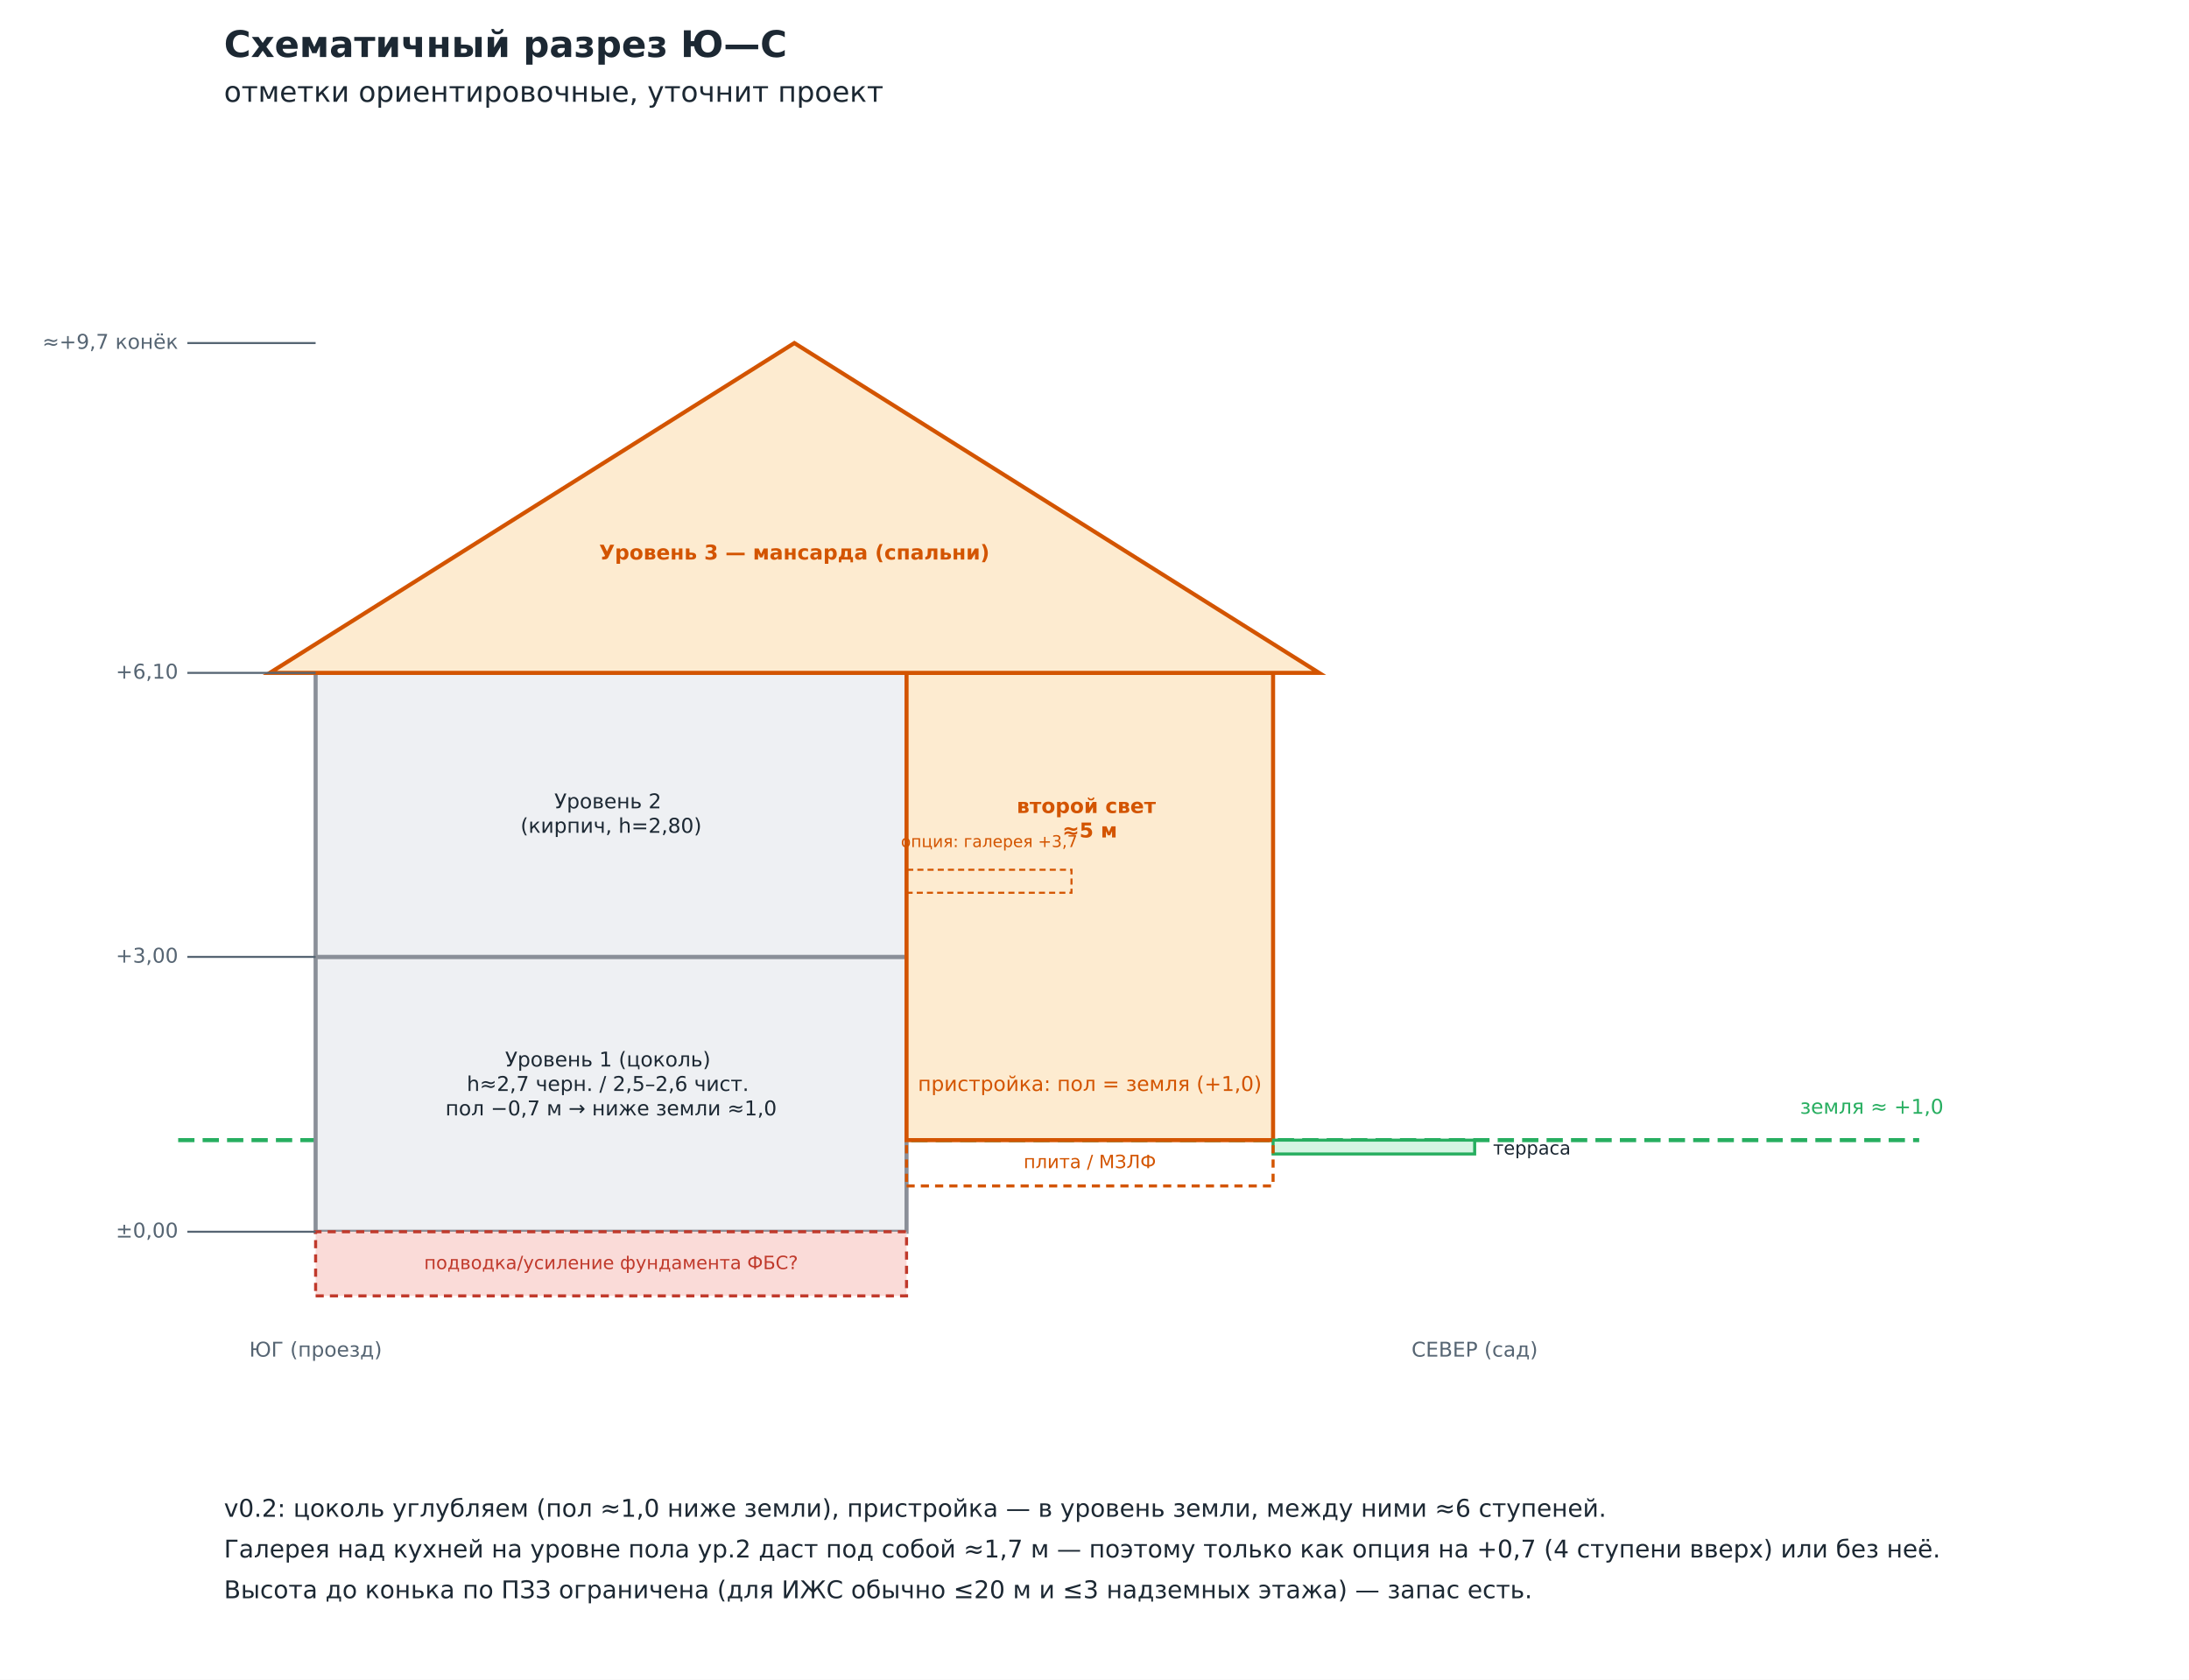
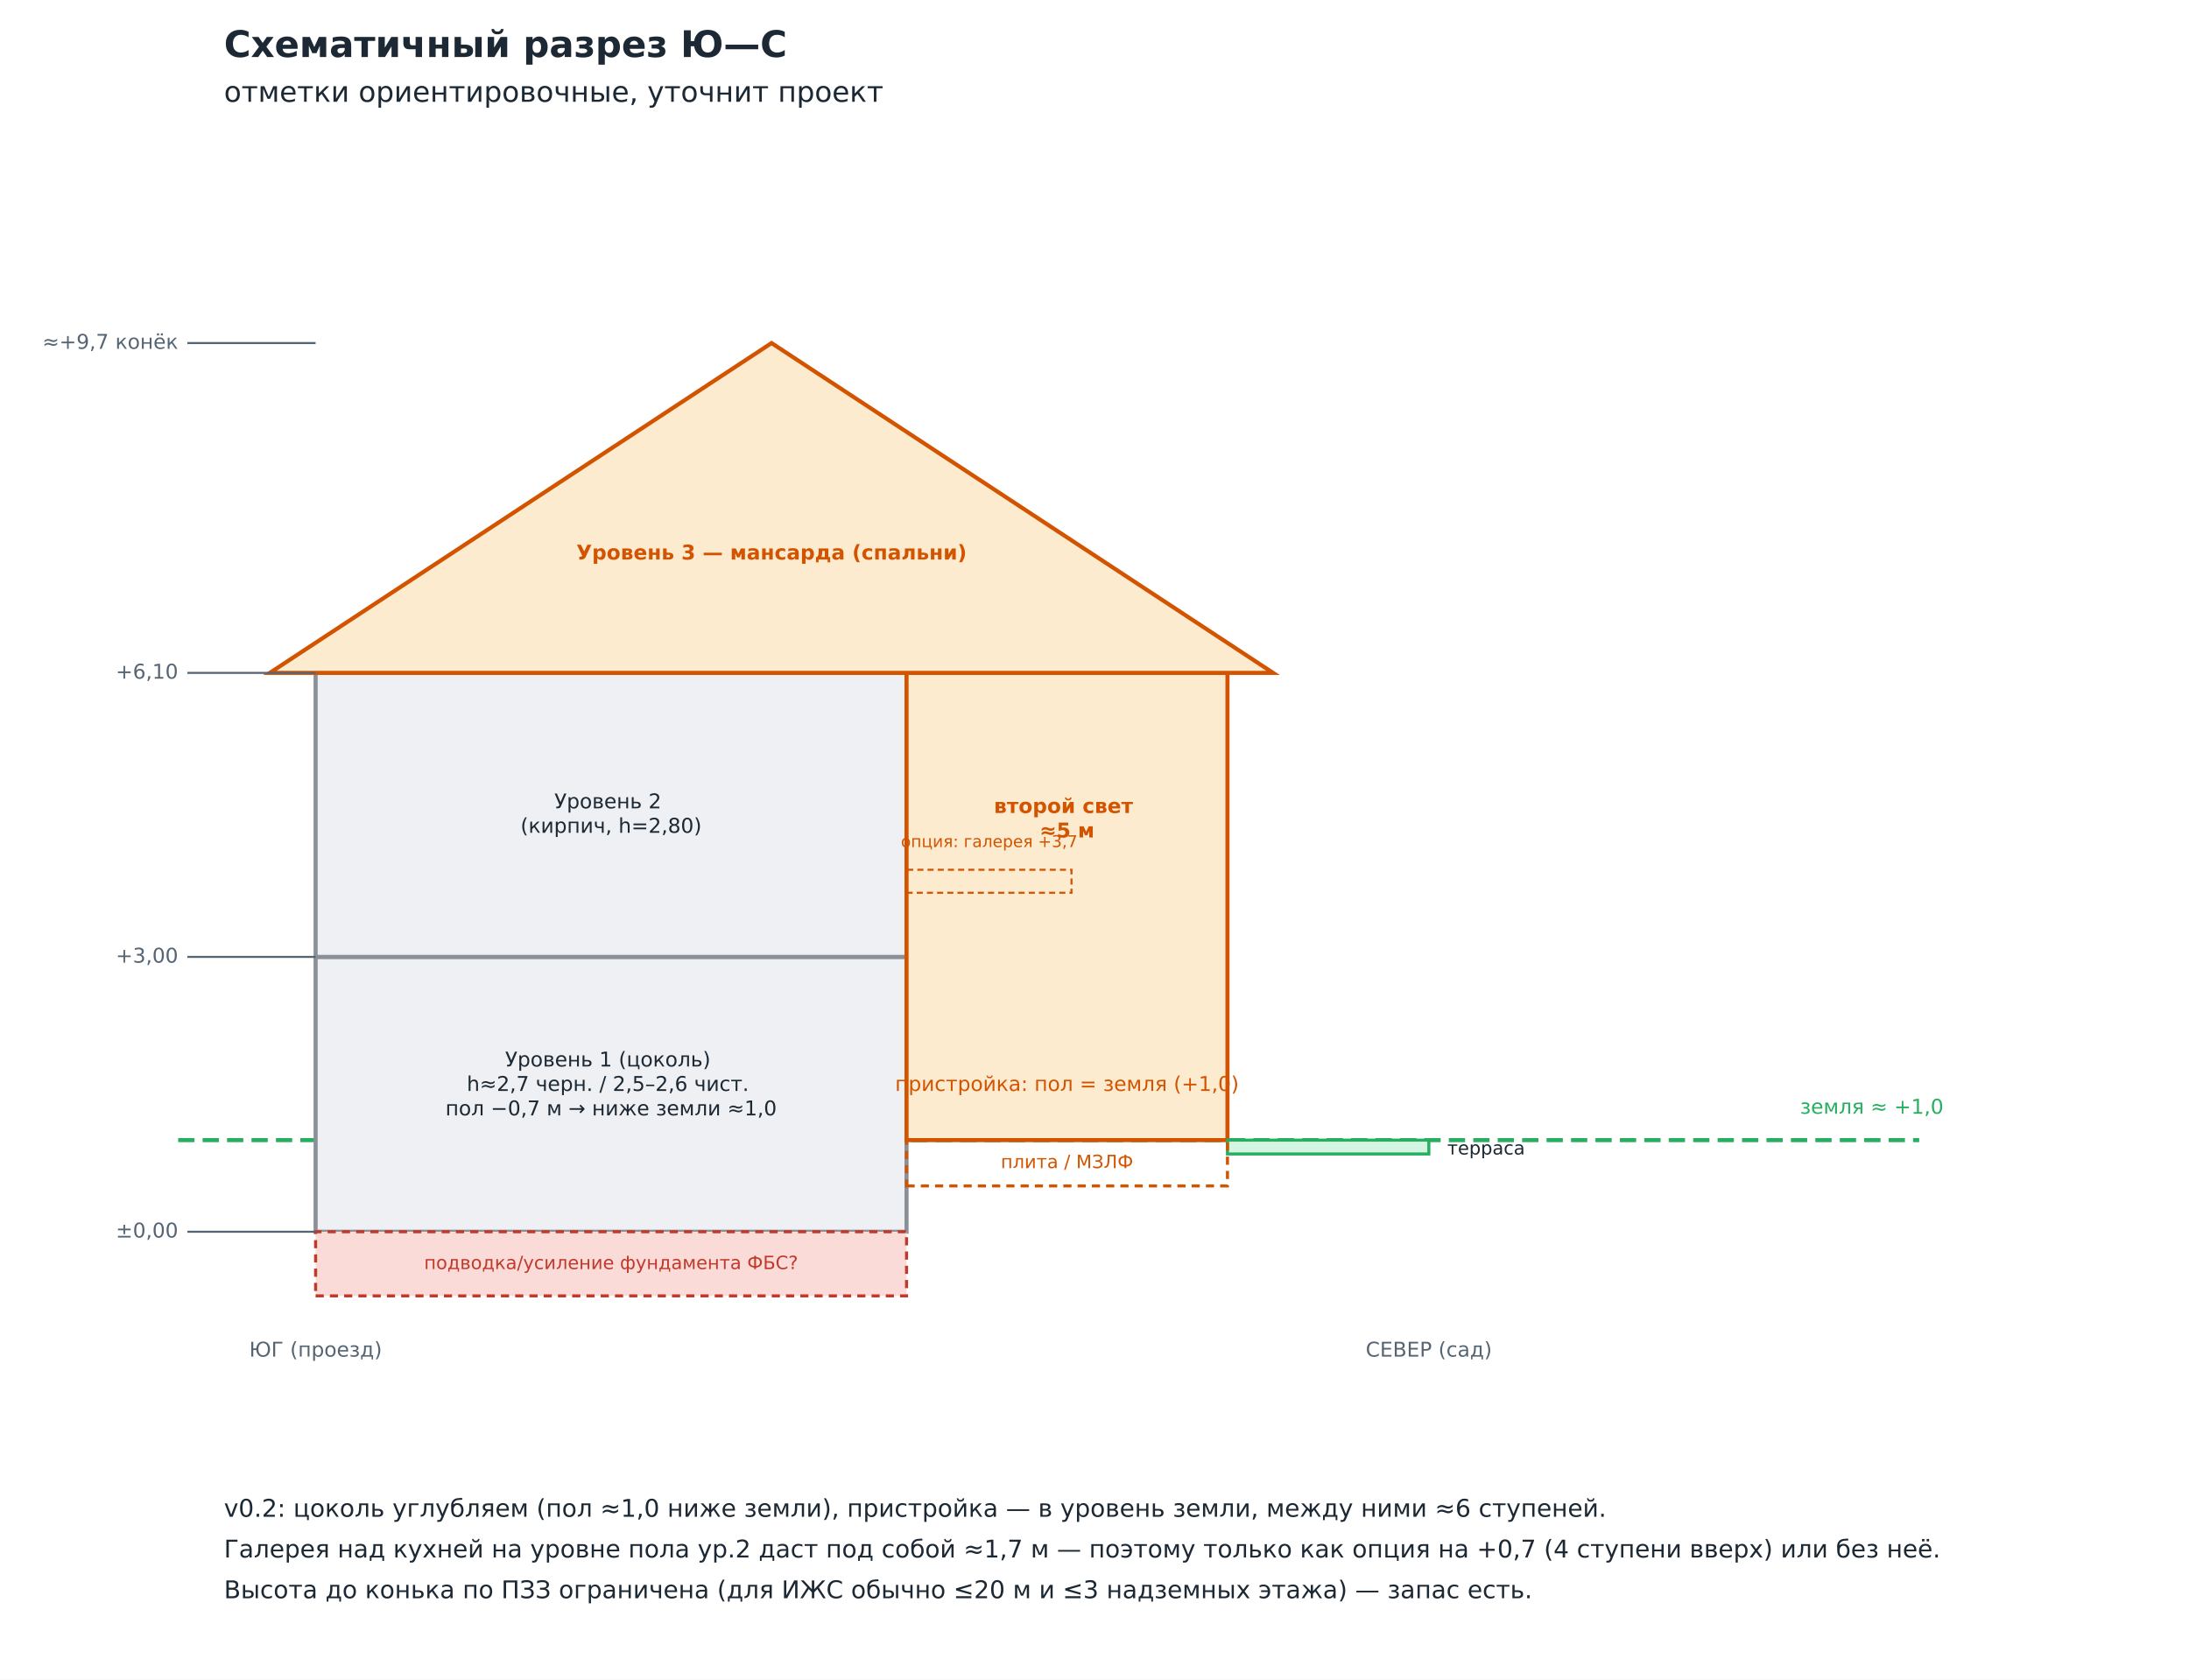
<svg xmlns="http://www.w3.org/2000/svg" width="1075" height="825" viewBox="0 0 1075 825">
  <rect width="100%" height="100%" fill="white" />
  <text x="110" y="28" font-family="DejaVu Sans, Arial, sans-serif" font-size="18" font-weight="bold" fill="#1c2833">Схематичный разрез Ю—С</text>
  <text x="110" y="50" font-family="DejaVu Sans, Arial, sans-serif" font-size="14" font-weight="normal" fill="#1c2833">отметки ориентировочные, уточнит проект</text>
  <line x1="87.5" y1="560.0" x2="942.5" y2="560.0" stroke="#27ae60" stroke-width="2" stroke-dasharray="8,4" />
  <text font-family="DejaVu Sans, Arial, sans-serif" font-size="10" fill="#27ae60" text-anchor="start" dominant-baseline="middle">
    <tspan x="884.0" y="544.2">земля ≈ +1,0</tspan>
  </text>
  <polygon points="155.0,605.0 445.2,605.0 445.2,470.0 155.0,470.0" stroke="#8a8f98" fill="#eef0f3" stroke-width="2" fill-opacity="1" />
  <text font-family="DejaVu Sans, Arial, sans-serif" font-size="10" fill="#1c2833" text-anchor="middle" dominant-baseline="middle">
    <tspan x="300.1" y="521.0">Уровень 1 (цоколь)</tspan>
    <tspan x="300.1" y="533.0">h≈2,7 черн. / 2,5–2,6 чист.</tspan>
    <tspan x="300.1" y="545.0">пол −0,7 м → ниже земли ≈1,0</tspan>
  </text>
  <polygon points="155.0,470.0 445.2,470.0 445.2,330.5 155.0,330.5" stroke="#8a8f98" fill="#eef0f3" stroke-width="2" fill-opacity="1" />
  <text font-family="DejaVu Sans, Arial, sans-serif" font-size="10" fill="#1c2833" text-anchor="middle" dominant-baseline="middle">
    <tspan x="300.1" y="394.2">Уровень 2</tspan>
    <tspan x="300.1" y="406.2">(кирпич, h=2,80)</tspan>
  </text>
-   <polygon points="445.2,560.0 625.2,560.0 625.2,330.5 445.2,330.5" stroke="#d35400" fill="#fdebd0" stroke-width="2" fill-opacity="1" />
+   <polygon points="445.2,560.0 602.8,560.0 602.8,330.5 445.2,330.5" stroke="#d35400" fill="#fdebd0" stroke-width="2" fill-opacity="1" />
  <text font-family="DejaVu Sans, Arial, sans-serif" font-size="10" fill="#d35400" text-anchor="middle" dominant-baseline="middle" font-weight="bold">
-     <tspan x="535.2" y="396.5">второй свет</tspan>
-     <tspan x="535.2" y="408.5">≈5 м</tspan>
+     <tspan x="524.0" y="396.5">второй свет</tspan>
+     <tspan x="524.0" y="408.5">≈5 м</tspan>
  </text>
  <polygon points="445.2,438.5 526.2,438.5 526.2,427.2 445.2,427.2" stroke="#d35400" fill="none" stroke-width="1" stroke-dasharray="3,2" fill-opacity="1" />
  <text font-family="DejaVu Sans, Arial, sans-serif" font-size="8" fill="#d35400" text-anchor="middle" dominant-baseline="middle">
    <tspan x="485.8" y="413.8">опция: галерея +3,7</tspan>
  </text>
  <text font-family="DejaVu Sans, Arial, sans-serif" font-size="10" fill="#d35400" text-anchor="middle" dominant-baseline="middle">
-     <tspan x="535.2" y="533.0">пристройка: пол = земля (+1,0)</tspan>
+     <tspan x="524.0" y="533.0">пристройка: пол = земля (+1,0)</tspan>
  </text>
-   <polygon points="132.5,330.5 647.8,330.5 390.1,168.5" stroke="#d35400" fill="#fdebd0" stroke-width="2" fill-opacity="1" />
+   <polygon points="132.5,330.5 625.2,330.5 378.9,168.5" stroke="#d35400" fill="#fdebd0" stroke-width="2" fill-opacity="1" />
  <text font-family="DejaVu Sans, Arial, sans-serif" font-size="10" fill="#d35400" text-anchor="middle" dominant-baseline="middle" font-weight="bold">
-     <tspan x="390.1" y="272.0">Уровень 3 — мансарда (спальни)</tspan>
+     <tspan x="378.9" y="272.0">Уровень 3 — мансарда (спальни)</tspan>
  </text>
-   <polygon points="625.2,566.8 724.2,566.8 724.2,560.0 625.2,560.0" stroke="#27ae60" fill="#d5f5e3" stroke-width="1.5" fill-opacity="1" />
+   <polygon points="602.8,566.8 701.7,566.8 701.7,560.0 602.8,560.0" stroke="#27ae60" fill="#d5f5e3" stroke-width="1.5" fill-opacity="1" />
  <text font-family="DejaVu Sans, Arial, sans-serif" font-size="9" fill="#1c2833" text-anchor="start" dominant-baseline="middle">
-     <tspan x="733.2" y="564.5">терраса</tspan>
+     <tspan x="710.7" y="564.5">терраса</tspan>
  </text>
  <polygon points="155.0,636.5 445.2,636.5 445.2,605.0 155.0,605.0" stroke="#c0392b" fill="#fadbd8" stroke-width="1.5" stroke-dasharray="4,3" fill-opacity="1" />
  <text font-family="DejaVu Sans, Arial, sans-serif" font-size="9" fill="#c0392b" text-anchor="middle" dominant-baseline="middle">
    <tspan x="300.1" y="620.8">подводка/усиление фундамента ФБС?</tspan>
  </text>
-   <polygon points="445.2,582.5 625.2,582.5 625.2,560.0 445.2,560.0" stroke="#d35400" fill="none" stroke-width="1.5" stroke-dasharray="4,3" fill-opacity="1" />
+   <polygon points="445.2,582.5 602.8,582.5 602.8,560.0 445.2,560.0" stroke="#d35400" fill="none" stroke-width="1.5" stroke-dasharray="4,3" fill-opacity="1" />
  <text font-family="DejaVu Sans, Arial, sans-serif" font-size="9" fill="#d35400" text-anchor="middle" dominant-baseline="middle">
-     <tspan x="535.2" y="571.2">плита / МЗЛФ</tspan>
+     <tspan x="524.0" y="571.2">плита / МЗЛФ</tspan>
  </text>
  <line x1="92.0" y1="605.0" x2="155.0" y2="605.0" stroke="#566573" stroke-width="1" />
  <text font-family="DejaVu Sans, Arial, sans-serif" font-size="10" fill="#566573" text-anchor="end" dominant-baseline="middle">
    <tspan x="87.5" y="605.0">±0,00</tspan>
  </text>
  <line x1="92.0" y1="470.0" x2="155.0" y2="470.0" stroke="#566573" stroke-width="1" />
  <text font-family="DejaVu Sans, Arial, sans-serif" font-size="10" fill="#566573" text-anchor="end" dominant-baseline="middle">
    <tspan x="87.5" y="470.0">+3,00</tspan>
  </text>
  <line x1="92.0" y1="330.5" x2="155.0" y2="330.5" stroke="#566573" stroke-width="1" />
  <text font-family="DejaVu Sans, Arial, sans-serif" font-size="10" fill="#566573" text-anchor="end" dominant-baseline="middle">
    <tspan x="87.5" y="330.5">+6,10</tspan>
  </text>
  <line x1="92.0" y1="168.5" x2="155.0" y2="168.5" stroke="#566573" stroke-width="1" />
  <text font-family="DejaVu Sans, Arial, sans-serif" font-size="10" fill="#566573" text-anchor="end" dominant-baseline="middle">
    <tspan x="87.5" y="168.5">≈+9,7 конёк</tspan>
  </text>
  <text font-family="DejaVu Sans, Arial, sans-serif" font-size="10" fill="#566573" text-anchor="middle" dominant-baseline="middle">
    <tspan x="155.0" y="663.5">ЮГ (проезд)</tspan>
  </text>
  <text font-family="DejaVu Sans, Arial, sans-serif" font-size="10" fill="#566573" text-anchor="middle" dominant-baseline="middle">
-     <tspan x="724.2" y="663.5">СЕВЕР (сад)</tspan>
+     <tspan x="701.7" y="663.5">СЕВЕР (сад)</tspan>
  </text>
  <text x="110" y="745" font-family="DejaVu Sans, Arial, sans-serif" font-size="12" fill="#1c2833" text-anchor="start">v0.2: цоколь углубляем (пол ≈1,0 ниже земли), пристройка — в уровень земли, между ними ≈6 ступеней.</text>
  <text x="110" y="765" font-family="DejaVu Sans, Arial, sans-serif" font-size="12" fill="#1c2833" text-anchor="start">Галерея над кухней на уровне пола ур.2 даст под собой ≈1,7 м — поэтому только как опция на +0,7 (4 ступени вверх) или без неё.</text>
  <text x="110" y="785" font-family="DejaVu Sans, Arial, sans-serif" font-size="12" fill="#1c2833" text-anchor="start">Высота до конька по ПЗЗ ограничена (для ИЖС обычно ≤20 м и ≤3 надземных этажа) — запас есть.</text>
</svg>
